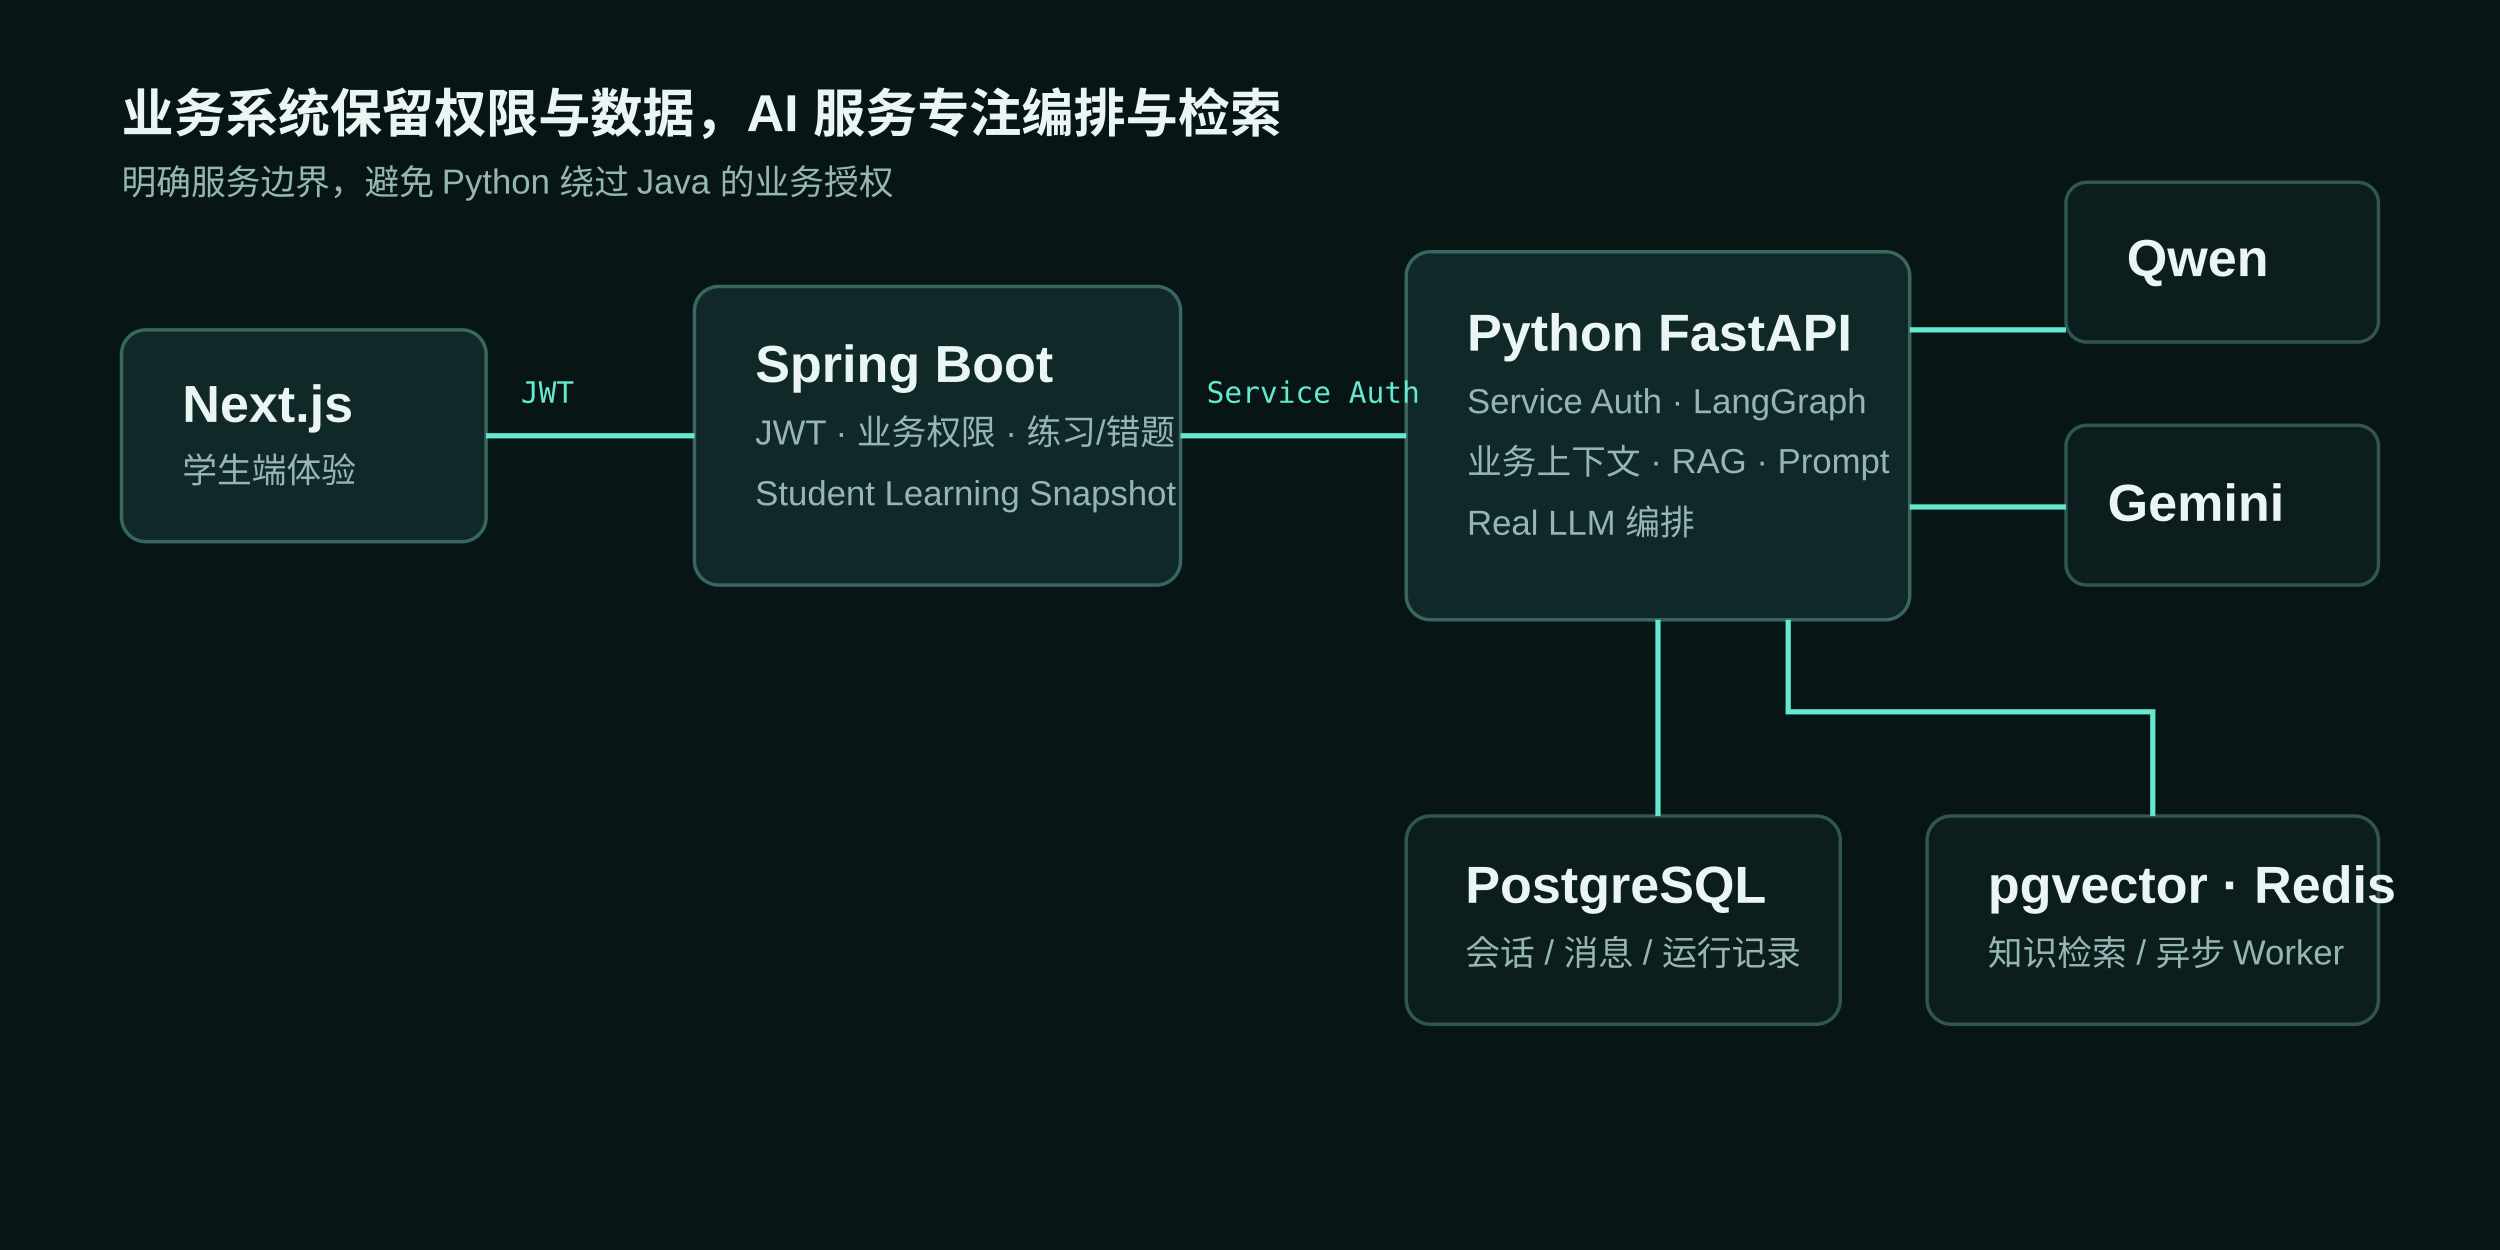
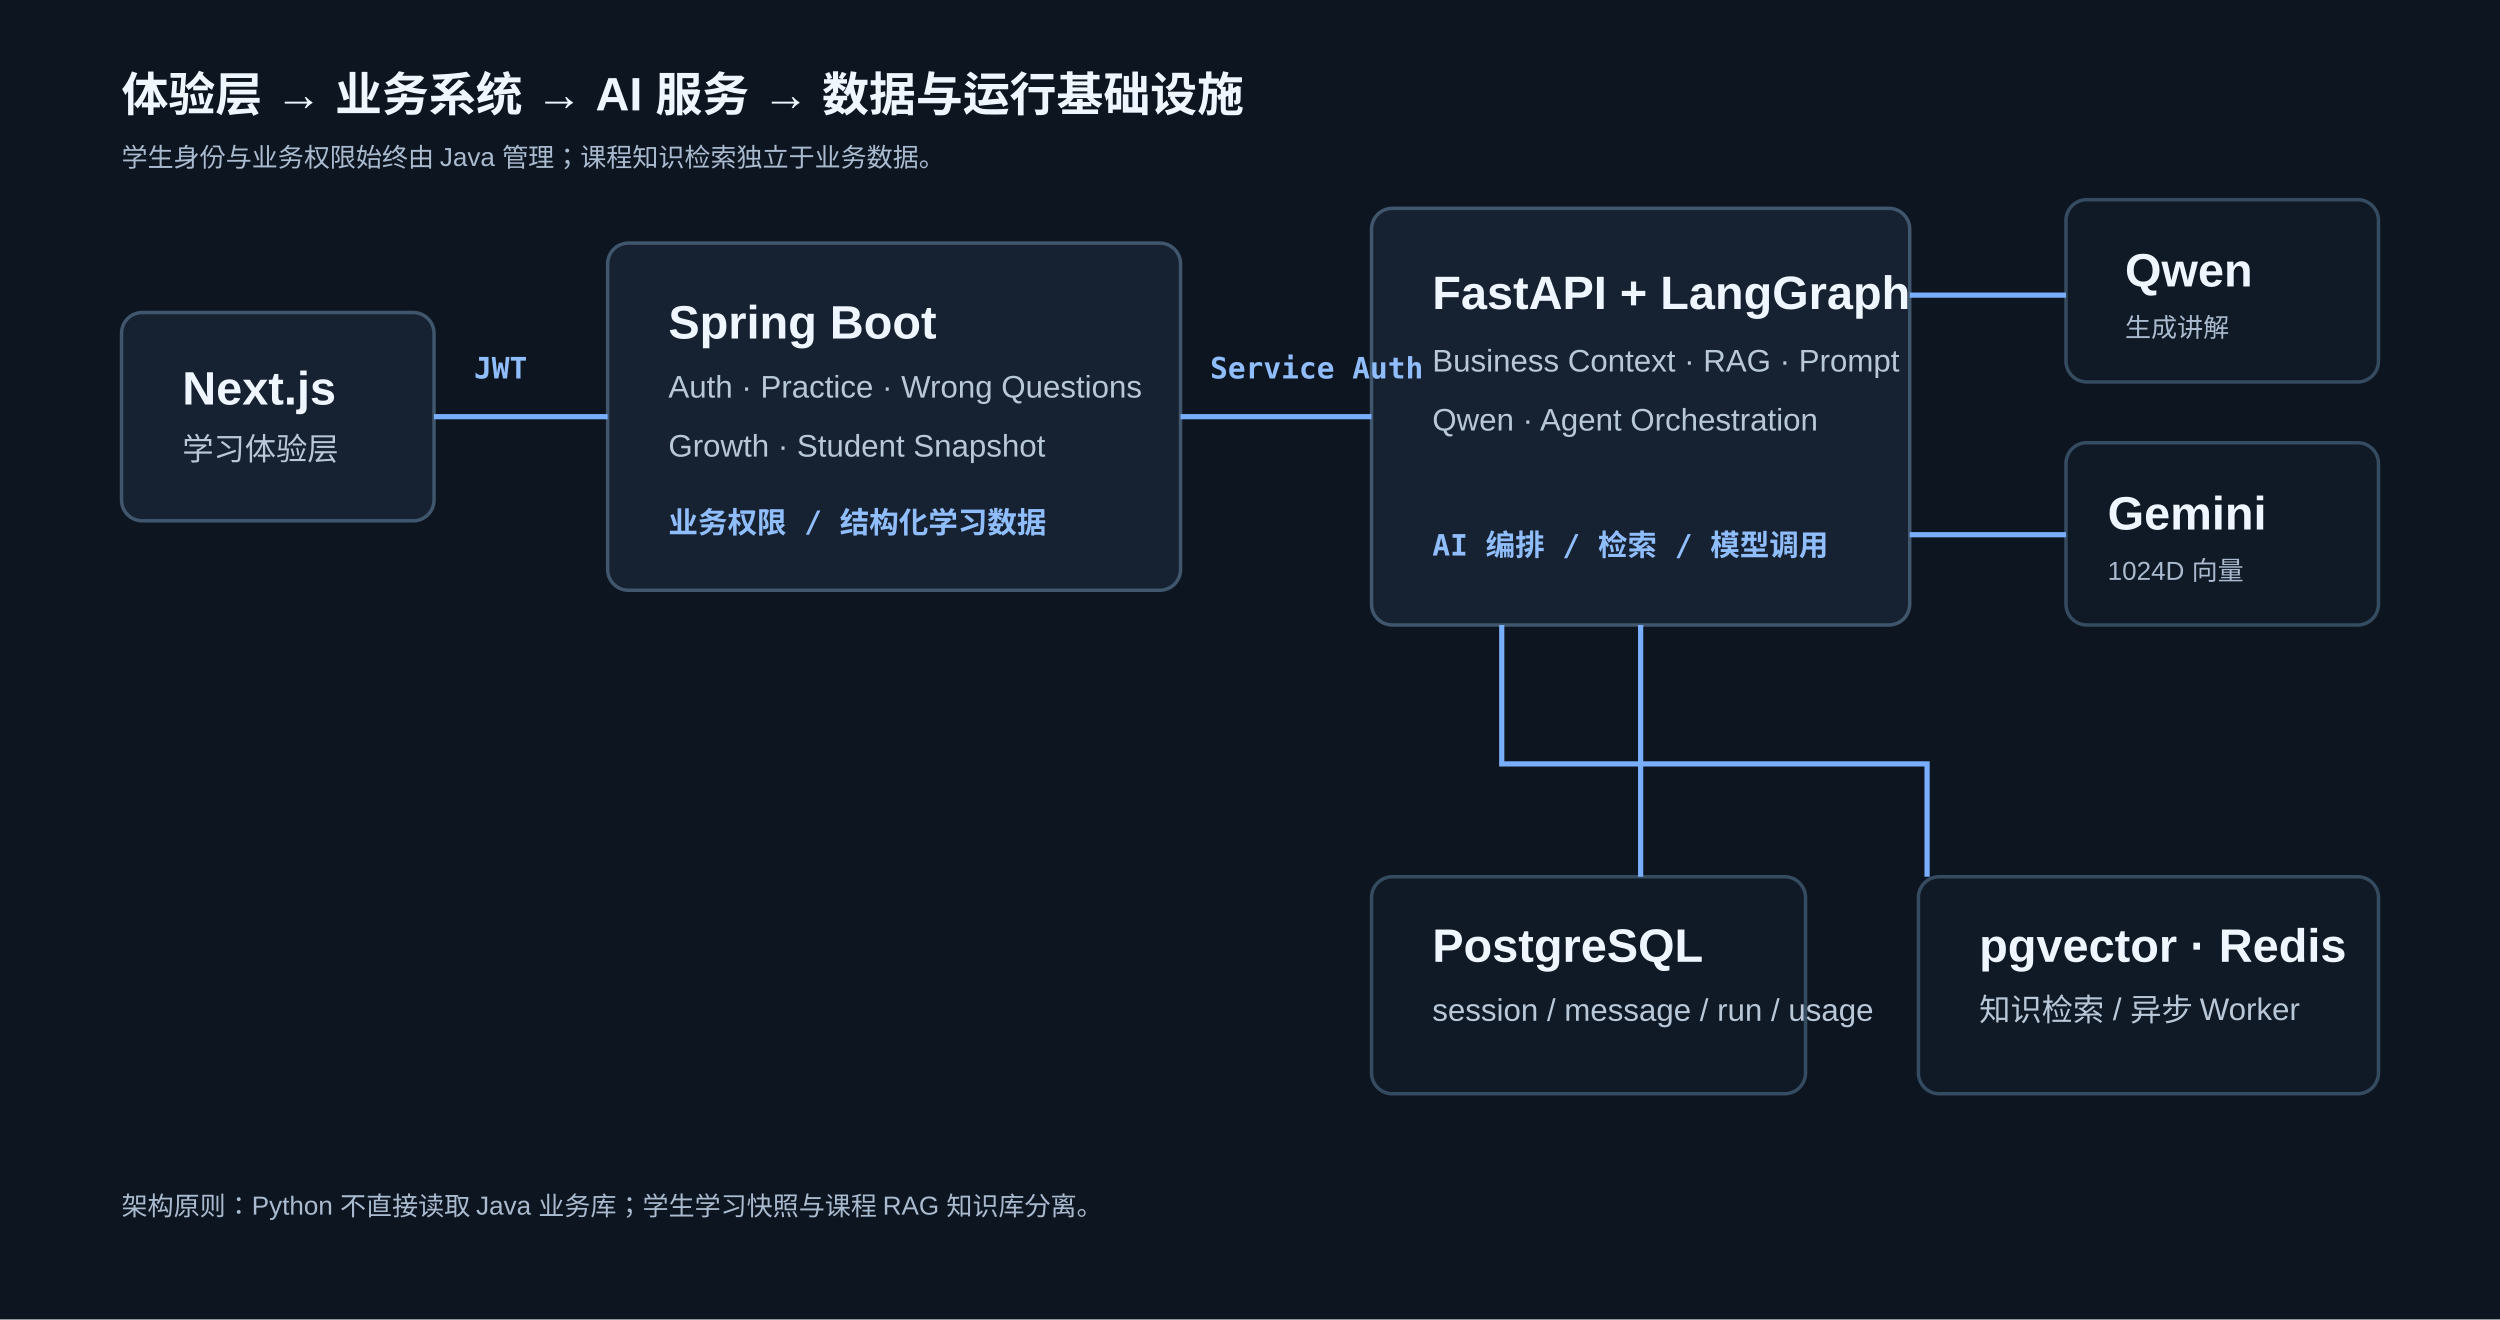
- <svg xmlns="http://www.w3.org/2000/svg" width="1440" height="720" viewBox="0 0 1440 720" role="img" aria-labelledby="title desc">
-   <style>text{font-family:Arial,'PingFang SC',sans-serif;fill:#eaf5f4}.muted{fill:#96b6b4}.small{font-size:20px}.head{font-size:30px;font-weight:700}.box{fill:#102827;stroke:#396663;stroke-width:2}.sub{fill:#0c1d1d;stroke:#315552;stroke-width:2}.line{stroke:#64e8d0;stroke-width:3;fill:none}.label{fill:#64e8d0;font-size:17px;font-family:monospace}</style>
-   <rect width="1440" height="720" fill="#071615" />
-   <text x="70" y="76" class="head">业务系统保留权限与数据，AI 服务专注编排与检索</text>
-   <text x="70" y="112" class="muted small">明确服务边界，避免 Python 绕过 Java 的业务授权</text>
-   <rect x="70" y="190" width="210" height="122" rx="14" class="box" />
-   <text x="105" y="243" class="head">Next.js</text>
-   <text x="105" y="278" class="muted small">学生端体验</text>
-   <rect x="400" y="165" width="280" height="172" rx="14" class="box" />
-   <text x="435" y="220" class="head">Spring Boot</text>
-   <text x="435" y="256" class="muted small">JWT · 业务权限 · 练习/错题</text>
-   <text x="435" y="291" class="muted small">Student Learning Snapshot</text>
-   <rect x="810" y="145" width="290" height="212" rx="14" class="box" />
-   <text x="845" y="202" class="head">Python FastAPI</text>
-   <text x="845" y="238" class="muted small">Service Auth · LangGraph</text>
-   <text x="845" y="273" class="muted small">业务上下文 · RAG · Prompt</text>
-   <text x="845" y="308" class="muted small">Real LLM 编排</text>
-   <rect x="1190" y="105" width="180" height="92" rx="12" class="sub" />
-   <text x="1225" y="159" class="head">Qwen</text>
-   <rect x="1190" y="245" width="180" height="92" rx="12" class="sub" />
-   <text x="1214" y="300" class="head">Gemini</text>
-   <rect x="810" y="470" width="250" height="120" rx="14" class="sub" />
-   <text x="844" y="520" class="head">PostgreSQL</text>
-   <text x="844" y="556" class="muted small">会话 / 消息 / 运行记录</text>
-   <rect x="1110" y="470" width="260" height="120" rx="14" class="sub" />
-   <text x="1145" y="520" class="head">pgvector · Redis</text>
-   <text x="1145" y="556" class="muted small">知识检索 / 异步 Worker</text>
-   <path d="M280 251H400M680 251H810M1100 190H1190M1100 292H1190M955 357V470M1030 357V410H1240V470" class="line" />
-   <text x="300" y="232" class="label">JWT</text>
-   <text x="695" y="232" class="label">Service Auth</text>
+ <svg xmlns="http://www.w3.org/2000/svg" viewBox="0 0 1440 760" role="img" aria-labelledby="title desc">
+   <style>text{font-family:Arial,'PingFang SC',sans-serif;fill:#eff6ff}.label{fill:#90bdfc;font:600 17px monospace}.head{font-size:27px;font-weight:700}.body{fill:#b9c8d9;font-size:18px}.box{fill:#162231;stroke:#40566c;stroke-width:2}.inner{fill:#101a26;stroke:#354b60;stroke-width:2}.line{stroke:#78aefb;stroke-width:3;fill:none}.note{fill:#aabbd0;font-size:15px}</style>
+   <rect width="1440" height="760" fill="#0d1520" />
+   <text x="70" y="64" class="head">体验层 → 业务系统 → AI 服务 → 数据与运行基础设施</text>
+   <text x="70" y="96" class="note">学生身份与业务权限始终由 Java 管理；课程知识检索独立于业务数据。</text>
+   <rect x="70" y="180" width="180" height="120" rx="12" class="box" />
+   <text x="105" y="233" class="head">Next.js</text>
+   <text x="105" y="265" class="body">学习体验层</text>
+   <rect x="350" y="140" width="330" height="200" rx="12" class="box" />
+   <text x="385" y="195" class="head">Spring Boot</text>
+   <text x="385" y="229" class="body">Auth · Practice · Wrong Questions</text>
+   <text x="385" y="263" class="body">Growth · Student Snapshot</text>
+   <text x="385" y="307" class="label">业务权限 / 结构化学习数据</text>
+   <rect x="790" y="120" width="310" height="240" rx="12" class="box" />
+   <text x="825" y="178" class="head">FastAPI + LangGraph</text>
+   <text x="825" y="214" class="body">Business Context · RAG · Prompt</text>
+   <text x="825" y="248" class="body">Qwen · Agent Orchestration</text>
+   <text x="825" y="320" class="label">AI 编排 / 检索 / 模型调用</text>
+   <rect x="1190" y="115" width="180" height="105" rx="12" class="inner" />
+   <text x="1224" y="165" class="head">Qwen</text>
+   <text x="1224" y="194" class="note">生成讲解</text>
+   <rect x="1190" y="255" width="180" height="105" rx="12" class="inner" />
+   <text x="1214" y="305" class="head">Gemini</text>
+   <text x="1214" y="334" class="note">1024D 向量</text>
+   <rect x="790" y="505" width="250" height="125" rx="12" class="inner" />
+   <text x="825" y="554" class="head">PostgreSQL</text>
+   <text x="825" y="588" class="body">session / message / run / usage</text>
+   <rect x="1105" y="505" width="265" height="125" rx="12" class="inner" />
+   <text x="1140" y="554" class="head">pgvector · Redis</text>
+   <text x="1140" y="588" class="body">知识检索 / 异步 Worker</text>
+   <path d="M250 240h100m330 0h110m310-70h90m-90 138h90m-245 52v145m-80-145v80h245v65" class="line" />
+   <text x="273" y="218" class="label">JWT</text>
+   <text x="697" y="218" class="label">Service Auth</text>
+   <text x="70" y="700" class="note">架构原则：Python 不直接读取 Java 业务库；学生学习快照与课程 RAG 知识库分离。</text>
</svg>
